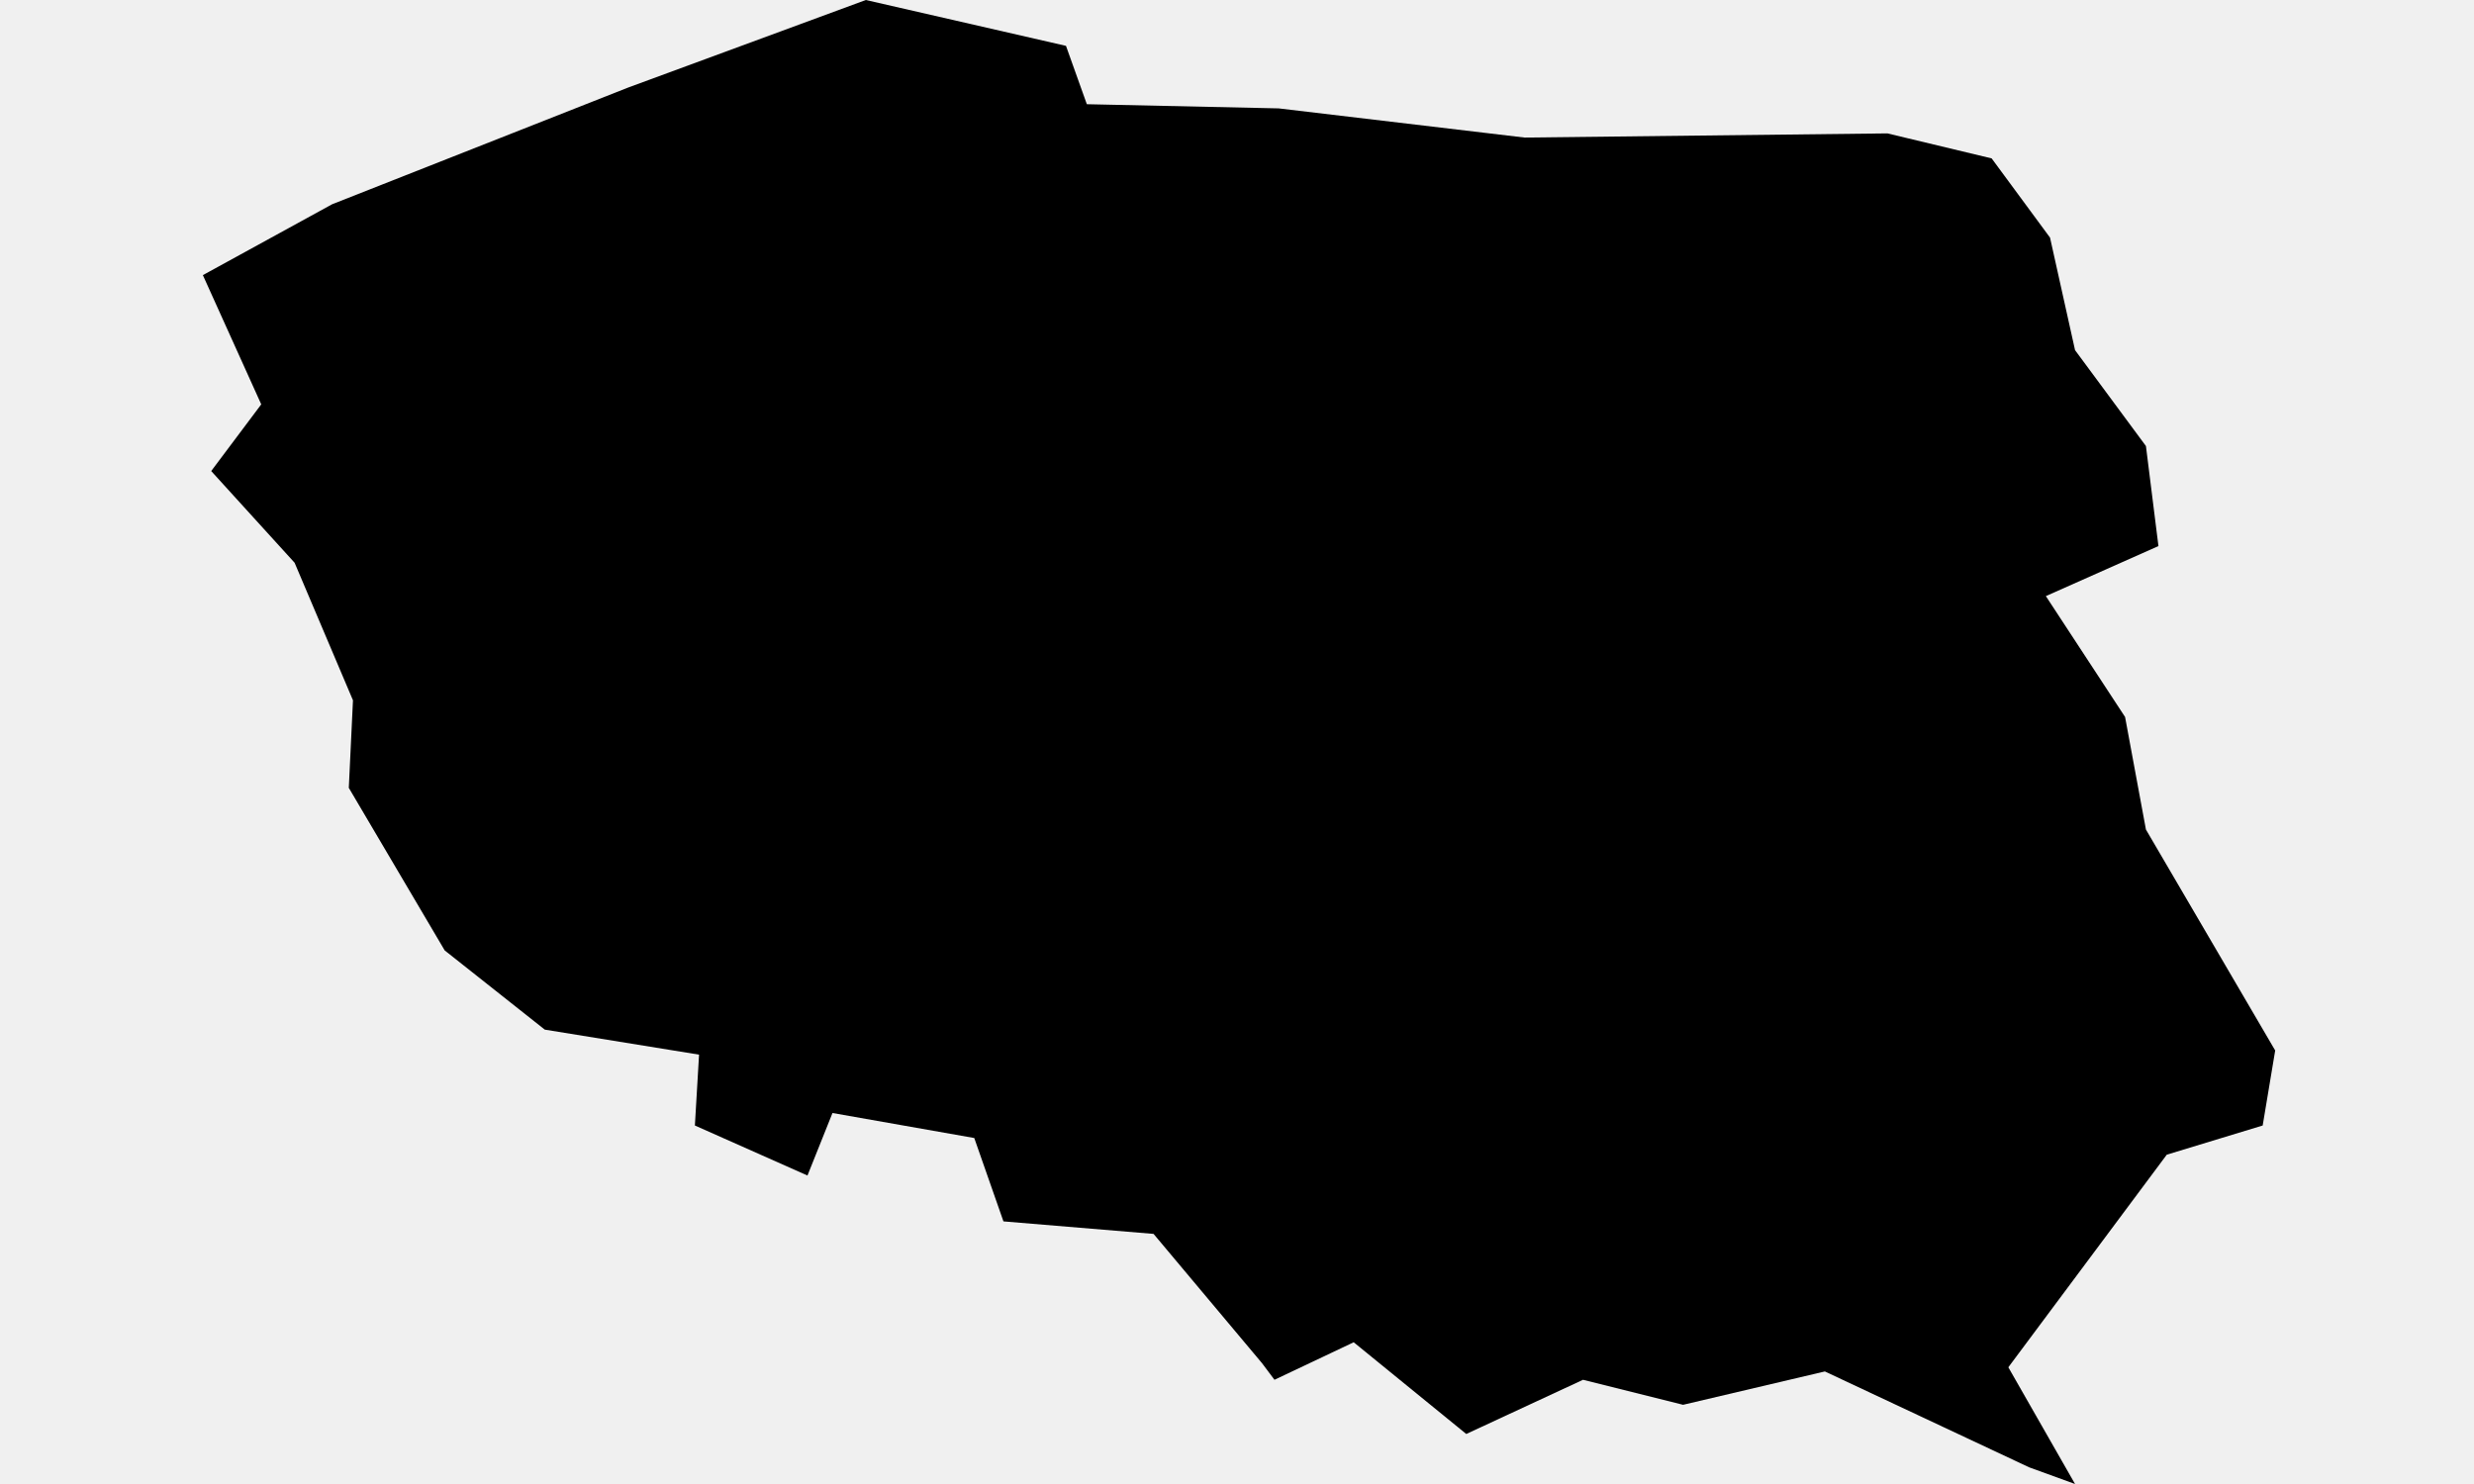
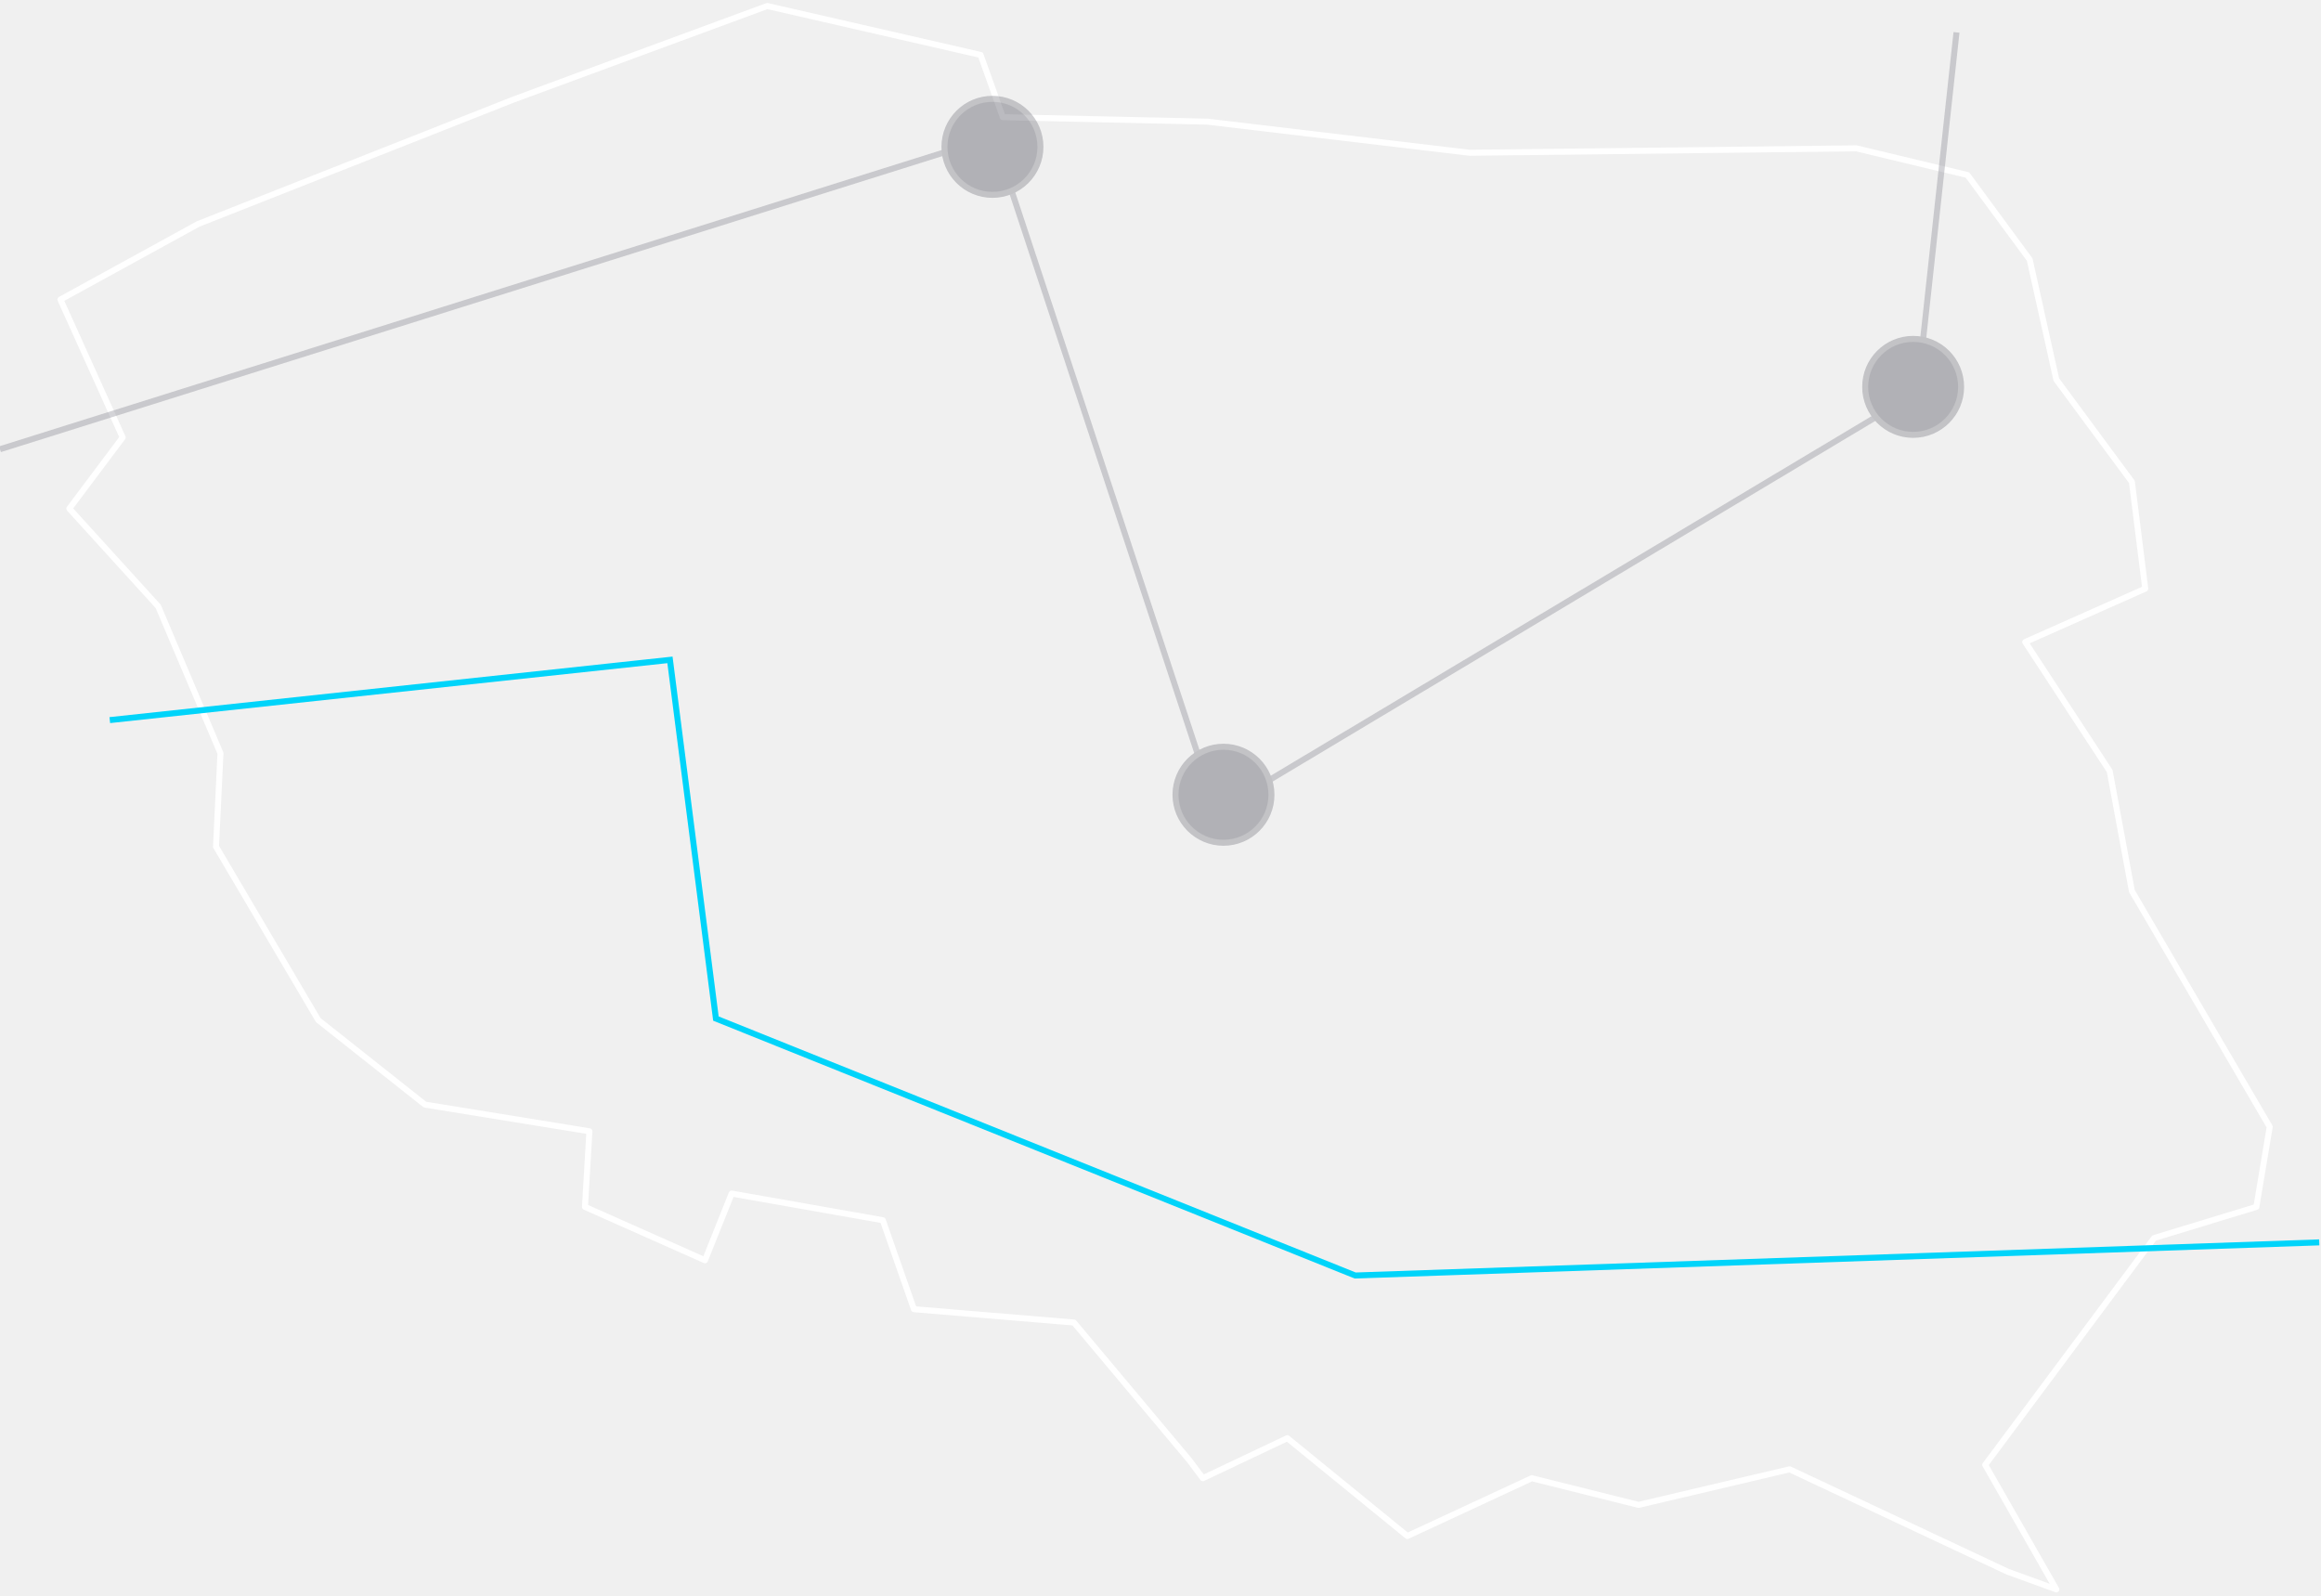
- <svg xmlns="http://www.w3.org/2000/svg" width="500px" height="300px" viewBox="0 0 500 300" version="1.1">
-   <defs />
+ <svg xmlns="http://www.w3.org/2000/svg" class="u-map" width="387px" height="266px" viewBox="0 0 387 266" version="1.1">
  <g id="Page-1" stroke="none" stroke-width="1" fill="none" fill-rule="evenodd">
-     <g id="Artboard-2" fill="#000000">
-       <polygon id="PL" points="258.416 21.91 219.652 21.067 215.438 9.27 174.989 0 126.955 17.697 67.124 41.292 41 55.618 52.798 81.742 42.685 95.225 59.539 113.764 71.337 141.573 70.494 159.27 89.876 192.135 110.101 208.146 141.281 213.202 140.438 227.528 163.191 237.64 168.247 225 196.899 230.056 202.798 246.91 233.135 249.438 255.045 275.562 257.573 278.933 273.584 271.348 296.337 289.888 319.933 278.933 340.157 283.989 368.809 277.247 410.101 296.629 419.371 300 405.888 276.404 437.91 233.427 457.292 227.528 459.82 212.36 433.697 167.697 429.483 144.944 413.472 120.506 436.225 110.393 433.697 90.169 419.371 70.787 414.315 48.034 402.517 32.022 381.449 26.966 308.135 27.809 258.416 21.91" />
+     <g id="station-view" transform="translate(-813, -349)">
+       <g id="Group-4" transform="translate(813, 350)">
+         <polygon id="PL" stroke="#FFFFFF" stroke-linejoin="round" points="167.209 18.539 163.503 8.157 127.926 0 85.678 15.573 33.053 36.337 10.077 48.944 20.453 71.933 11.559 83.798 26.383 100.112 36.759 124.584 36.018 140.157 53.066 169.079 70.854 183.169 98.278 187.618 97.537 200.225 117.549 209.124 121.996 198 147.197 202.449 152.385 217.281 179.068 219.506 198.339 242.494 200.562 245.461 214.645 238.787 234.657 255.101 255.41 245.461 273.199 249.91 298.4 243.978 334.718 261.034 342.871 264 331.012 243.236 359.177 205.416 376.224 200.225 378.448 186.876 355.471 147.573 351.765 127.551 337.683 106.045 357.695 97.146 355.471 79.348 342.871 62.292 338.424 42.27 328.047 28.18 309.517 23.73 245.034 24.472 201.304 19.281" />
+         <polyline id="trip1" stroke="#00D4FA" points="18.309 119.064 111.707 109.021 119.369 168.823 225.961 211.663 386.708 206.141" />
+         <ellipse id="posen" stroke="#34DCFB" fill="#222230" cx="111.943" cy="109.84" r="8" />
+         <ellipse id="warschau" stroke="#34DCFB" fill="#222230" cx="119.996" cy="169" r="8" />
+         <ellipse id="krakau" stroke="#34DCFB" fill="#222230" cx="229.163" cy="211.92" r="8" />
+         <g id="Group" opacity="0.305" transform="translate(0, 3.504425)">
+           <polyline id="trip2" stroke="#70707C" points="326.222 0.895 319.693 60.896 202.868 130.807 165.698 18.307 -2.84217094e-14 70.395" />
+           <ellipse id="bialystok" stroke="#5A5A66" fill="#222230" cx="318.996" cy="60" rx="7.996" ry="8" />
+           <ellipse id="lodz" stroke="#5A5A66" fill="#222230" cx="204" cy="128.004" rx="8" ry="8.004" />
+           <ellipse id="danzig" stroke="#5A5A66" fill="#222230" cx="165.479" cy="19.98" rx="8" ry="8.004" />
+         </g>
+       </g>
    </g>
  </g>
</svg>
